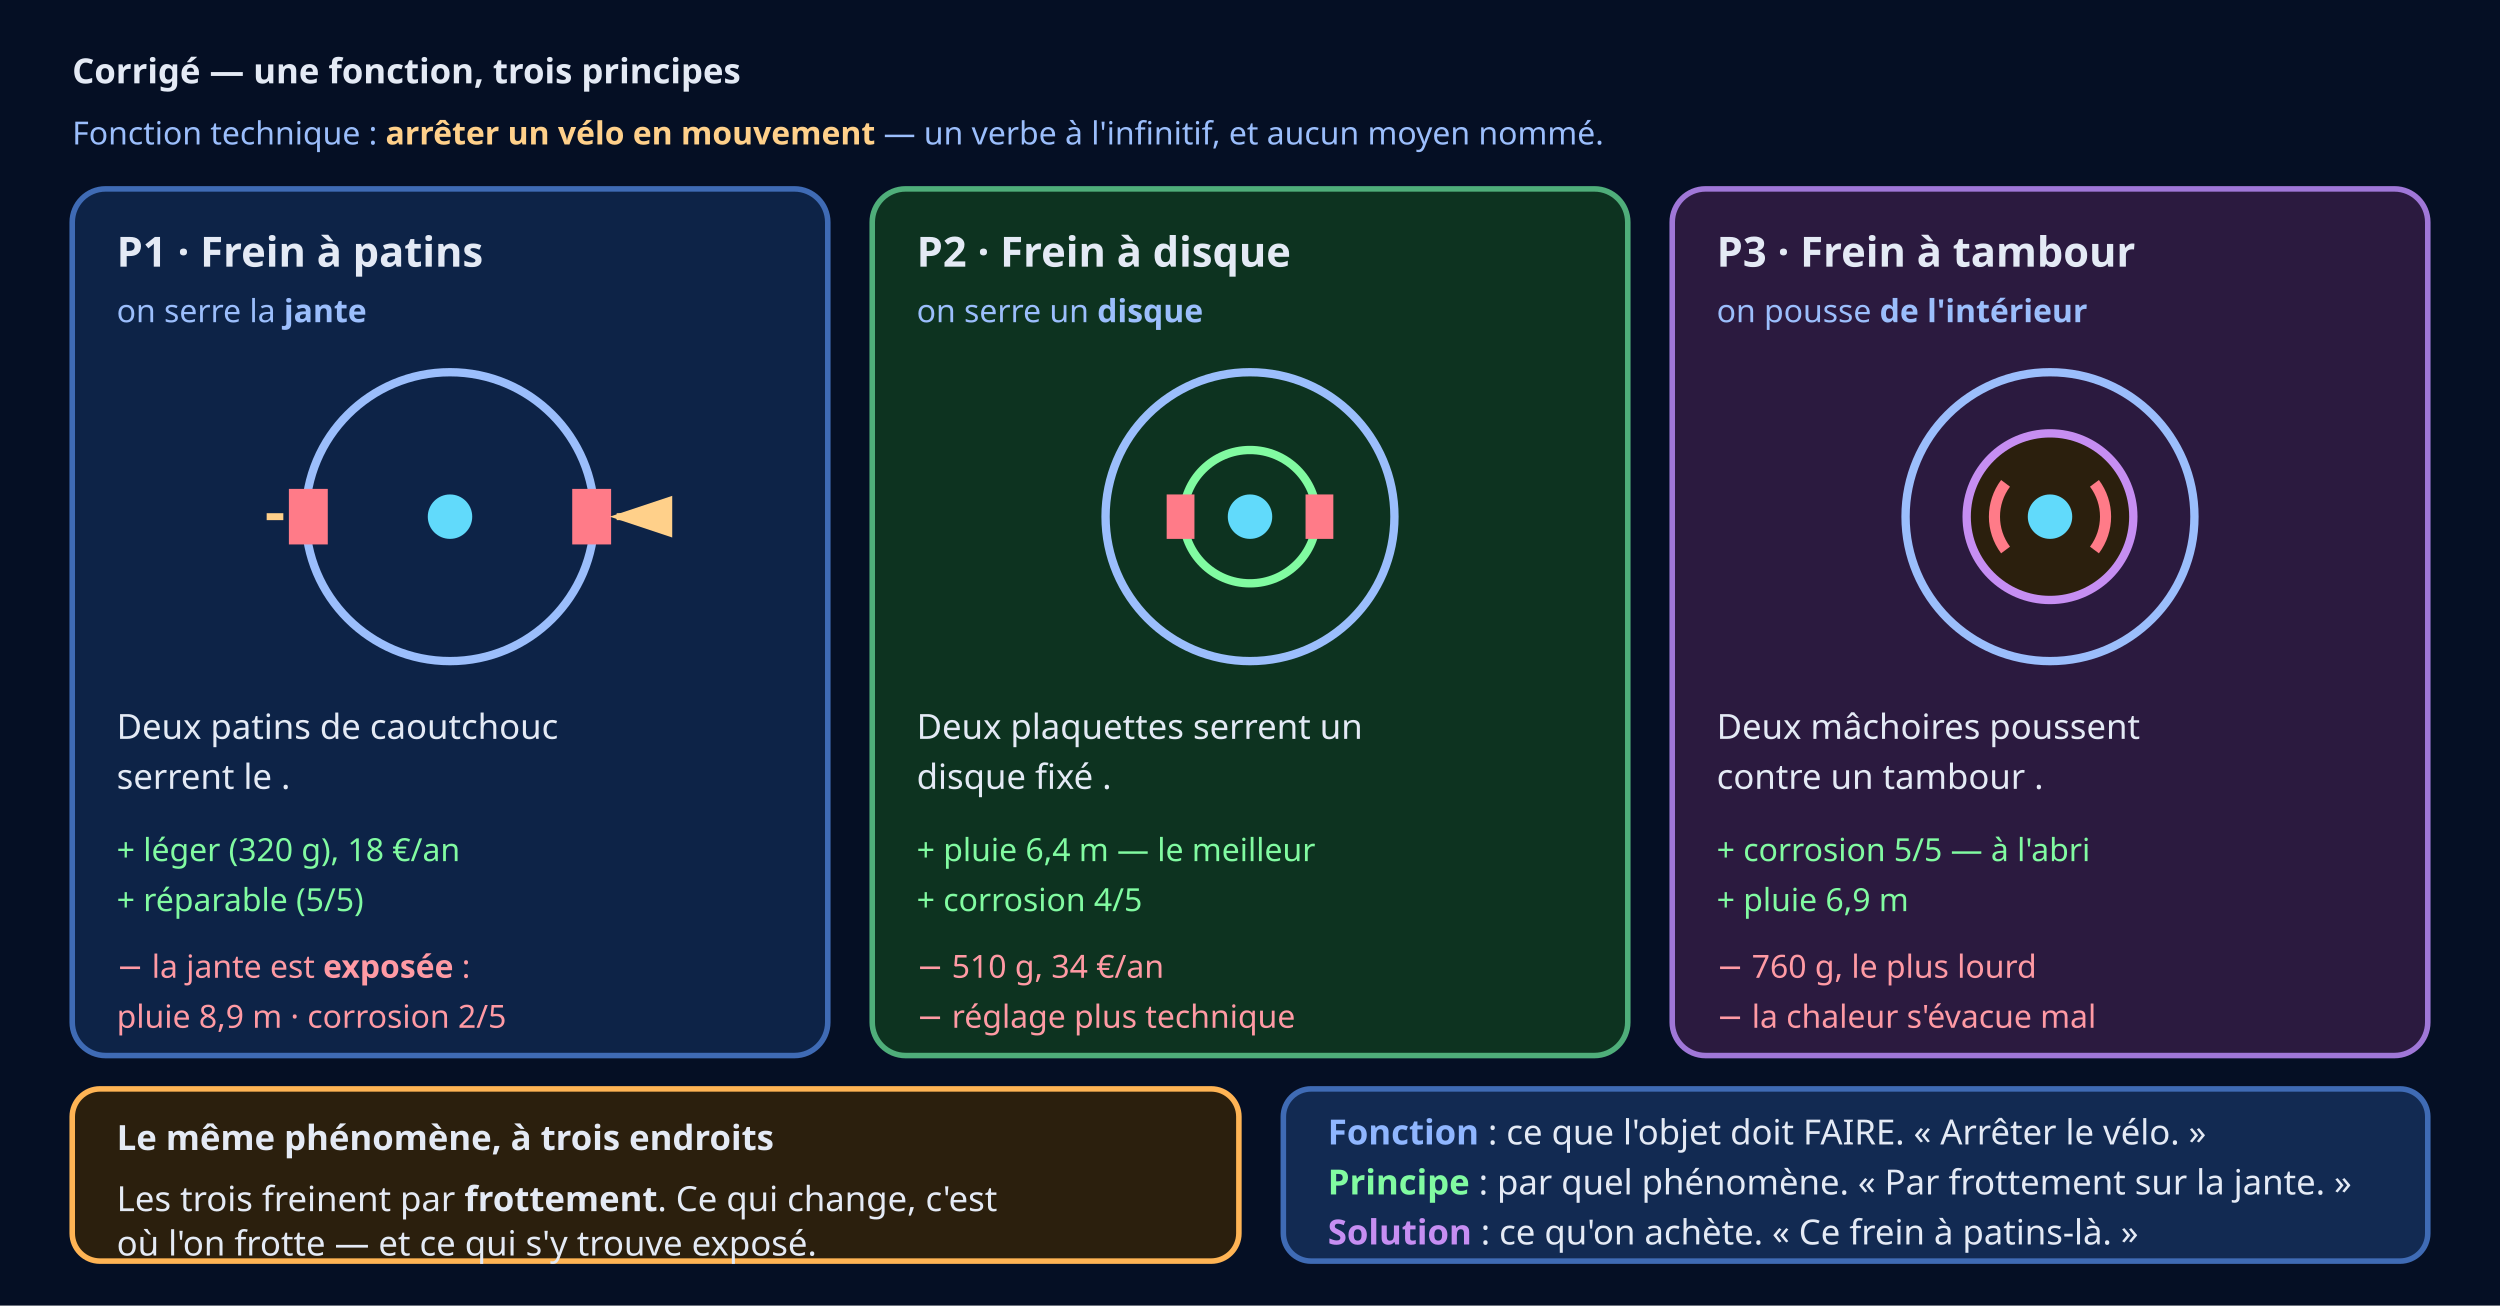
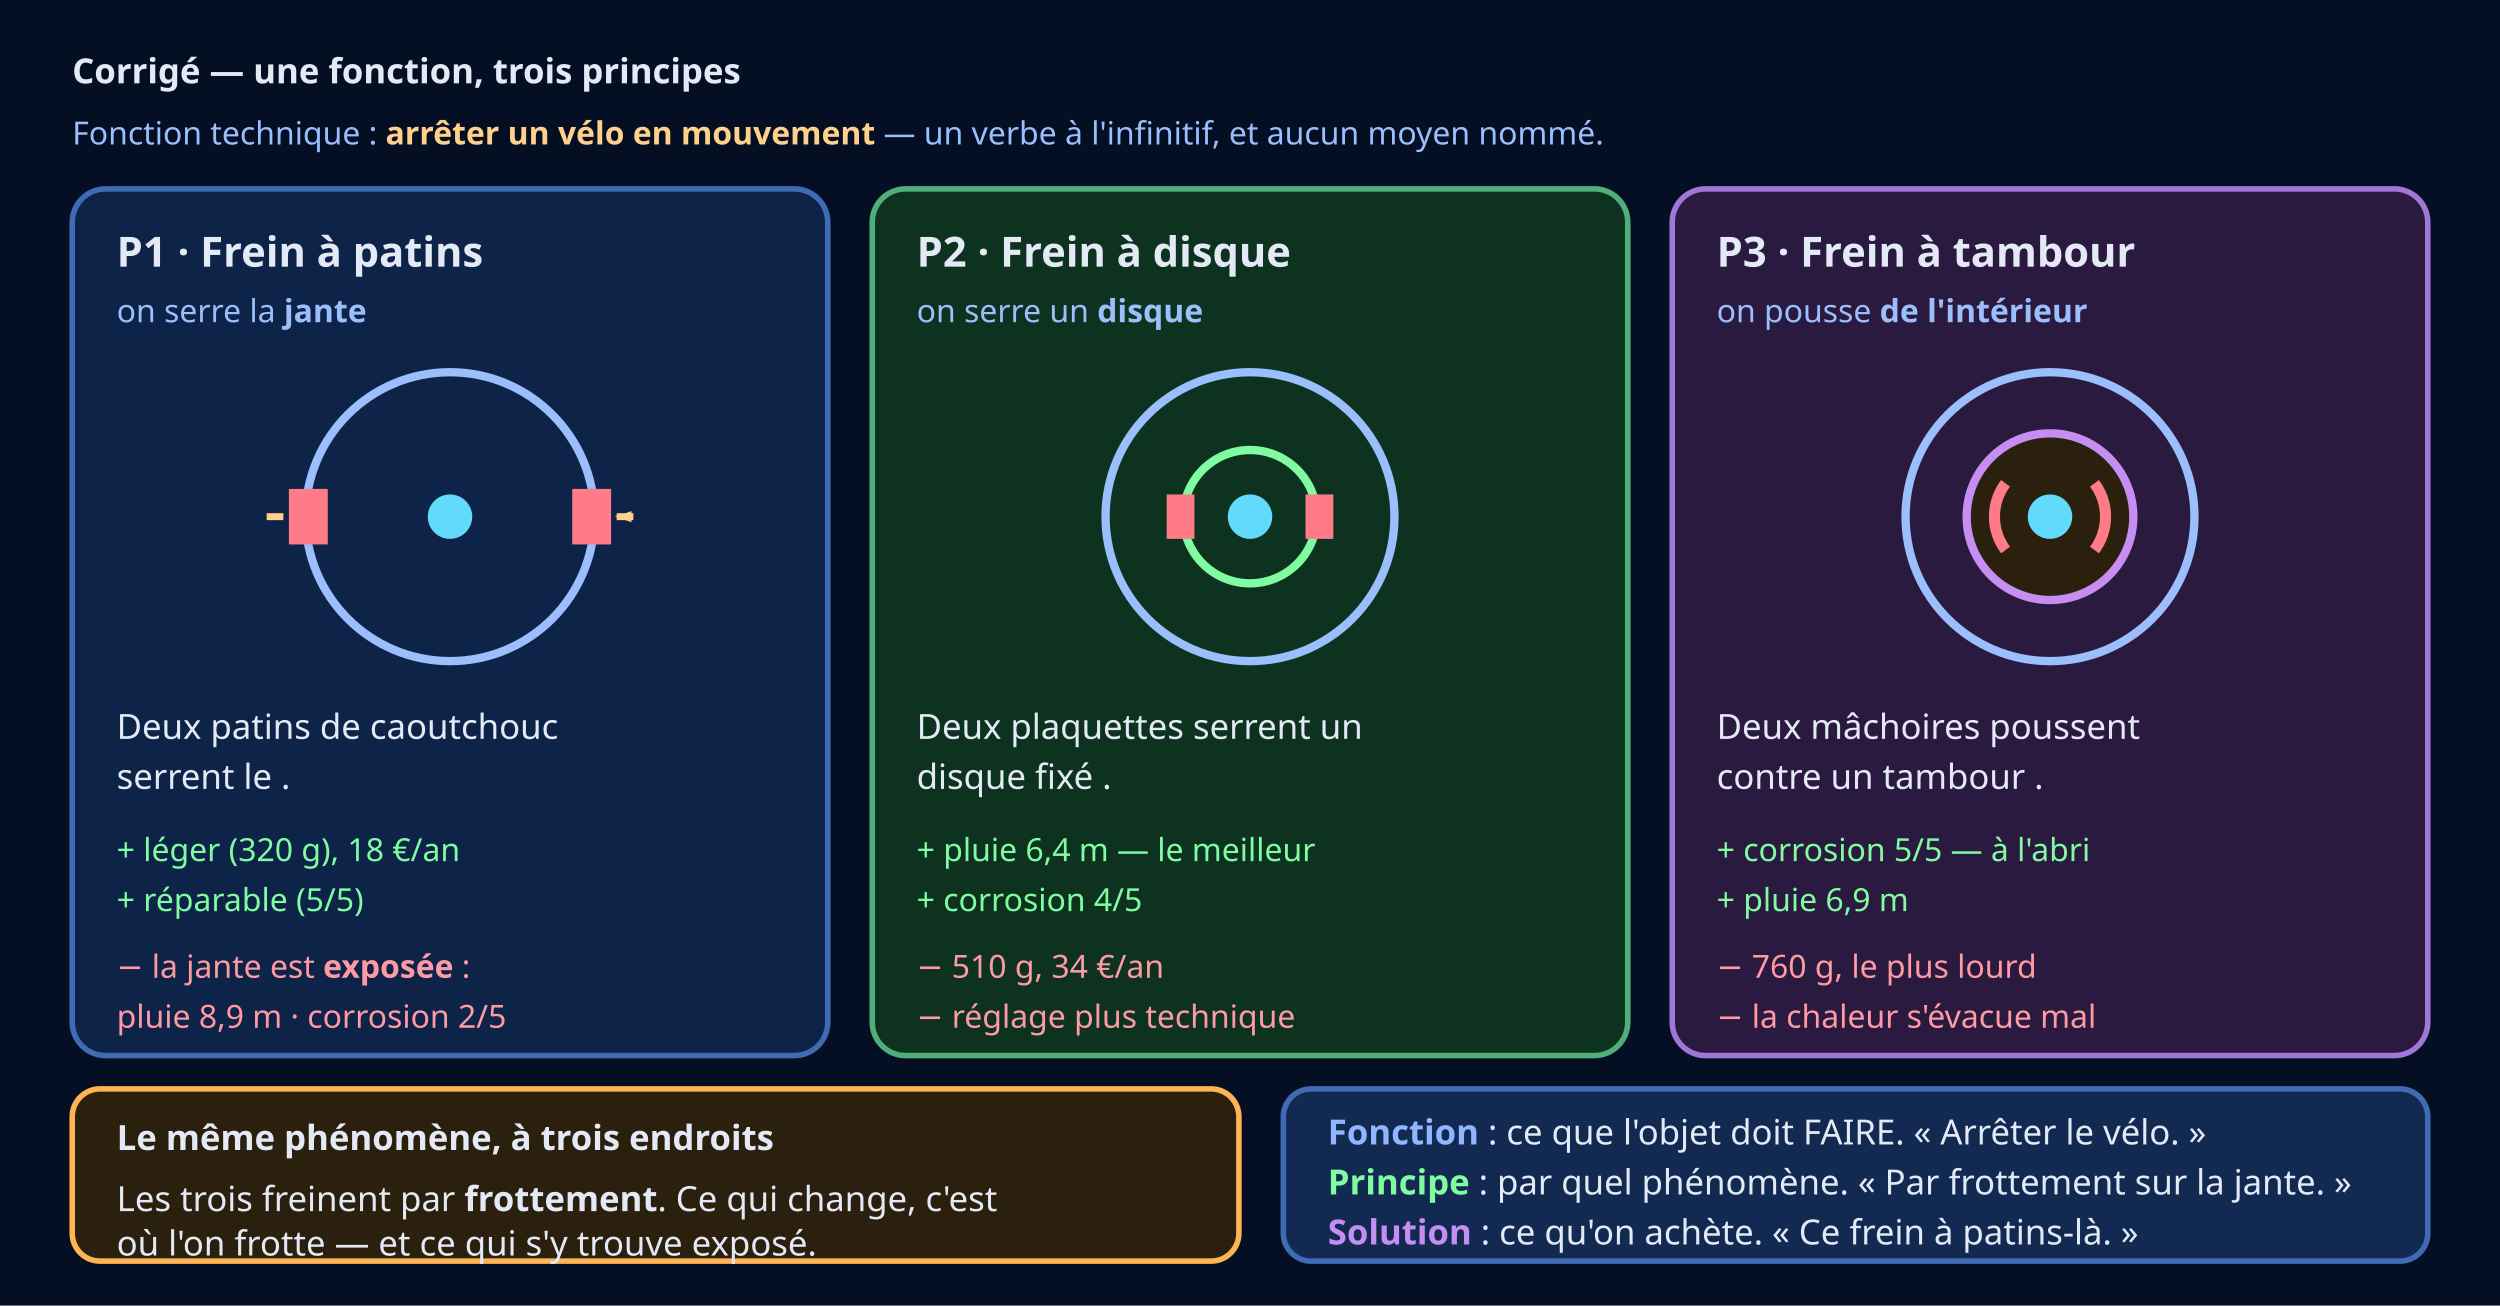
<svg xmlns="http://www.w3.org/2000/svg" viewBox="0 0 900 470" role="img" aria-labelledby="tf df" font-family="Segoe UI, system-ui, sans-serif">
  <rect width="900" height="470" fill="#050f24" />
  <style>
    text{fill:#e4eaf5;font-size:12.5px}
    .ti{font-size:15px;font-weight:600}
    .lb{fill:#9bbefc;font-size:11.5px}
    .pl{fill:#81fba1;font-size:11.5px}
    .mi{fill:#ff9aa4;font-size:11.5px}
  </style>
  <text x="26" y="30" font-size="17" font-weight="600">Corrigé — une fonction, trois principes</text>
  <text class="lb" x="26" y="52">Fonction technique : <tspan fill="#ffd08a" font-weight="600">arrêter un vélo en mouvement</tspan> — un verbe à l'infinitif, et aucun moyen nommé.</text>
  <rect x="26" y="68" width="272" height="312" rx="12" fill="#0d2347" stroke="#3f6bb5" stroke-width="2" />
  <text class="ti" x="42" y="96" fill="#8fb6ff">P1 · Frein à patins</text>
  <text class="lb" x="42" y="116">on serre la <tspan font-weight="600">jante</tspan>
  </text>
  <circle cx="162" cy="186" r="52" fill="none" stroke="#9bbefc" stroke-width="3" />
  <circle cx="162" cy="186" r="8" fill="#61dafb" />
  <rect x="104" y="176" width="14" height="20" fill="#ff7b88" />
  <rect x="206" y="176" width="14" height="20" fill="#ff7b88" />
  <path d="M96 186 H 102 M228 186 H 222" stroke="#ffd08a" stroke-width="2.5" marker-end="url(#fp)" />
  <defs>
-     <marker id="fp" markerWidth="9" markerHeight="9" refX="8" refY="3" orient="auto">
+     <marker id="fp" markerWidth="6" markerHeight="6" refX="8" refY="3" orient="auto" markerUnits="userSpaceOnUse" viewBox="0 0 9 9">
      <polygon points="0 0, 9 3, 0 6" fill="#ffd08a" />
    </marker>
  </defs>
  <text x="42" y="266" font-size="11.5">Deux patins de caoutchouc</text>
  <text x="42" y="284" font-size="11.5">serrent le <b>bord de la roue</b>.</text>
  <text class="pl" x="42" y="310">+ léger (320 g), 18 €/an</text>
  <text class="pl" x="42" y="328">+ réparable (5/5)</text>
  <text class="mi" x="42" y="352">− la jante est <tspan font-weight="600">exposée</tspan> :</text>
  <text class="mi" x="42" y="370">pluie 8,9 m · corrosion 2/5</text>
  <rect x="314" y="68" width="272" height="312" rx="12" fill="#0d3320" stroke="#4fae7a" stroke-width="2" />
  <text class="ti" x="330" y="96" fill="#81fba1">P2 · Frein à disque</text>
  <text class="lb" x="330" y="116">on serre un <tspan font-weight="600">disque</tspan>
  </text>
  <circle cx="450" cy="186" r="52" fill="none" stroke="#9bbefc" stroke-width="3" />
  <circle cx="450" cy="186" r="24" fill="none" stroke="#81fba1" stroke-width="3" />
  <circle cx="450" cy="186" r="8" fill="#61dafb" />
  <rect x="420" y="178" width="10" height="16" fill="#ff7b88" />
  <rect x="470" y="178" width="10" height="16" fill="#ff7b88" />
  <text x="330" y="266" font-size="11.5">Deux plaquettes serrent un</text>
  <text x="330" y="284" font-size="11.5">disque fixé <b>près du moyeu</b>.</text>
  <text class="pl" x="330" y="310">+ pluie 6,4 m — le meilleur</text>
  <text class="pl" x="330" y="328">+ corrosion 4/5</text>
  <text class="mi" x="330" y="352">− 510 g, 34 €/an</text>
  <text class="mi" x="330" y="370">− réglage plus technique</text>
  <rect x="602" y="68" width="272" height="312" rx="12" fill="#2b1a3f" stroke="#a077d8" stroke-width="2" />
  <text class="ti" x="618" y="96" fill="#c68ef2">P3 · Frein à tambour</text>
  <text class="lb" x="618" y="116">on pousse <tspan font-weight="600">de l'intérieur</tspan>
  </text>
  <circle cx="738" cy="186" r="52" fill="none" stroke="#9bbefc" stroke-width="3" />
  <circle cx="738" cy="186" r="30" fill="#2b1f0d" stroke="#c68ef2" stroke-width="3" />
  <path d="M722 174 a 20 20 0 0 0 0 24" stroke="#ff7b88" stroke-width="4" fill="none" />
  <path d="M754 174 a 20 20 0 0 1 0 24" stroke="#ff7b88" stroke-width="4" fill="none" />
  <circle cx="738" cy="186" r="8" fill="#61dafb" />
  <text x="618" y="266" font-size="11.5">Deux mâchoires poussent</text>
  <text x="618" y="284" font-size="11.5">contre un tambour <b>fermé</b>.</text>
  <text class="pl" x="618" y="310">+ corrosion 5/5 — à l'abri</text>
  <text class="pl" x="618" y="328">+ pluie 6,9 m</text>
  <text class="mi" x="618" y="352">− 760 g, le plus lourd</text>
  <text class="mi" x="618" y="370">− la chaleur s'évacue mal</text>
  <rect x="26" y="392" width="420" height="62" rx="10" fill="#2b1f0d" stroke="#ffb454" stroke-width="2" />
  <text x="42" y="414" font-size="13" font-weight="600" fill="#ffd08a">Le même phénomène, à trois endroits</text>
  <text x="42" y="436" font-size="11.5">Les trois freinent par <tspan font-weight="600">frottement</tspan>. Ce qui change, c'est</text>
  <text x="42" y="452" font-size="11.5">où l'on frotte — et ce qui s'y trouve exposé.</text>
  <rect x="462" y="392" width="412" height="62" rx="10" fill="#122a52" stroke="#3f6bb5" stroke-width="2" />
  <text x="478" y="412" font-size="12">
    <tspan font-weight="600" fill="#8fb6ff">Fonction</tspan> : ce que l'objet doit FAIRE. « Arrêter le vélo. »</text>
  <text x="478" y="430" font-size="12">
    <tspan font-weight="600" fill="#81fba1">Principe</tspan> : par quel phénomène. « Par frottement sur la jante. »</text>
  <text x="478" y="448" font-size="12">
    <tspan font-weight="600" fill="#c68ef2">Solution</tspan> : ce qu'on achète. « Ce frein à patins-là. »</text>
  <style>
/* — impression : fond blanc, couleurs conservées (décision de Pascal, 02/09/2026) —
   Un objet embarqué applique le media print de la page qui l'appelle : ce
   bloc ne change RIEN à l'écran, et blanchit le fond du schéma sur le papier
   en fonçant ses couleurs claires, teinte gardée. Mesuré le 02/09 : une image
   appelée par la balise img ne le fait pas — ces schémas-là ne sont pas ici. */
@media print{
  *:not(text):not(tspan)[fill="#050f24"]{fill:#ffffff}
  *:not(text):not(tspan)[fill="#0d2347"]{fill:#ffffff}
  *:not(text):not(tspan)[fill="#0d3320"]{fill:#ffffff}
  *:not(text):not(tspan)[fill="#122a52"]{fill:#ffffff}
  *:not(text):not(tspan)[fill="#2b1a3f"]{fill:#ffffff}
  *:not(text):not(tspan)[fill="#2b1f0d"]{fill:#ffffff}
  [stroke="#4fae7a"]{stroke:#3a805a}
  text[fill="#61dafb"],tspan[fill="#61dafb"],[fill="#61dafb"] text,[fill="#61dafb"] tspan{fill:#047fa0}
  text[fill="#81fba1"],tspan[fill="#81fba1"],[fill="#81fba1"] text,[fill="#81fba1"] tspan{fill:#048827}
  [stroke="#81fba1"]{stroke:#048827}
  text[fill="#8fb6ff"],tspan[fill="#8fb6ff"],[fill="#8fb6ff"] text,[fill="#8fb6ff"] tspan{fill:#1a6aff}
  [stroke="#9bbefc"]{stroke:#1a6af8}
  [stroke="#a077d8"]{stroke:#8d5bd0}
  text[fill="#c68ef2"],tspan[fill="#c68ef2"],[fill="#c68ef2"] text,[fill="#c68ef2"] tspan{fill:#a145ea}
  [stroke="#c68ef2"]{stroke:#a145ea}
  text[fill="#ff7b88"],tspan[fill="#ff7b88"],[fill="#ff7b88"] text,[fill="#ff7b88"] tspan{fill:#eb0017}
  [stroke="#ff7b88"]{stroke:#eb0017}
  [stroke="#ffb454"]{stroke:#b06300}
  text[fill="#ffd08a"],tspan[fill="#ffd08a"],[fill="#ffd08a"] text,[fill="#ffd08a"] tspan{fill:#a96500}
  [stroke="#ffd08a"]{stroke:#a96500}
  text{fill:#4b73bc}
  .lb text,.lb tspan,text.lb,tspan.lb{fill:#1a6af8}
  .pl text,.pl tspan,text.pl,tspan.pl{fill:#048827}
  .mi text,.mi tspan,text.mi,tspan.mi{fill:#ec0017}
}
</style>
</svg>
